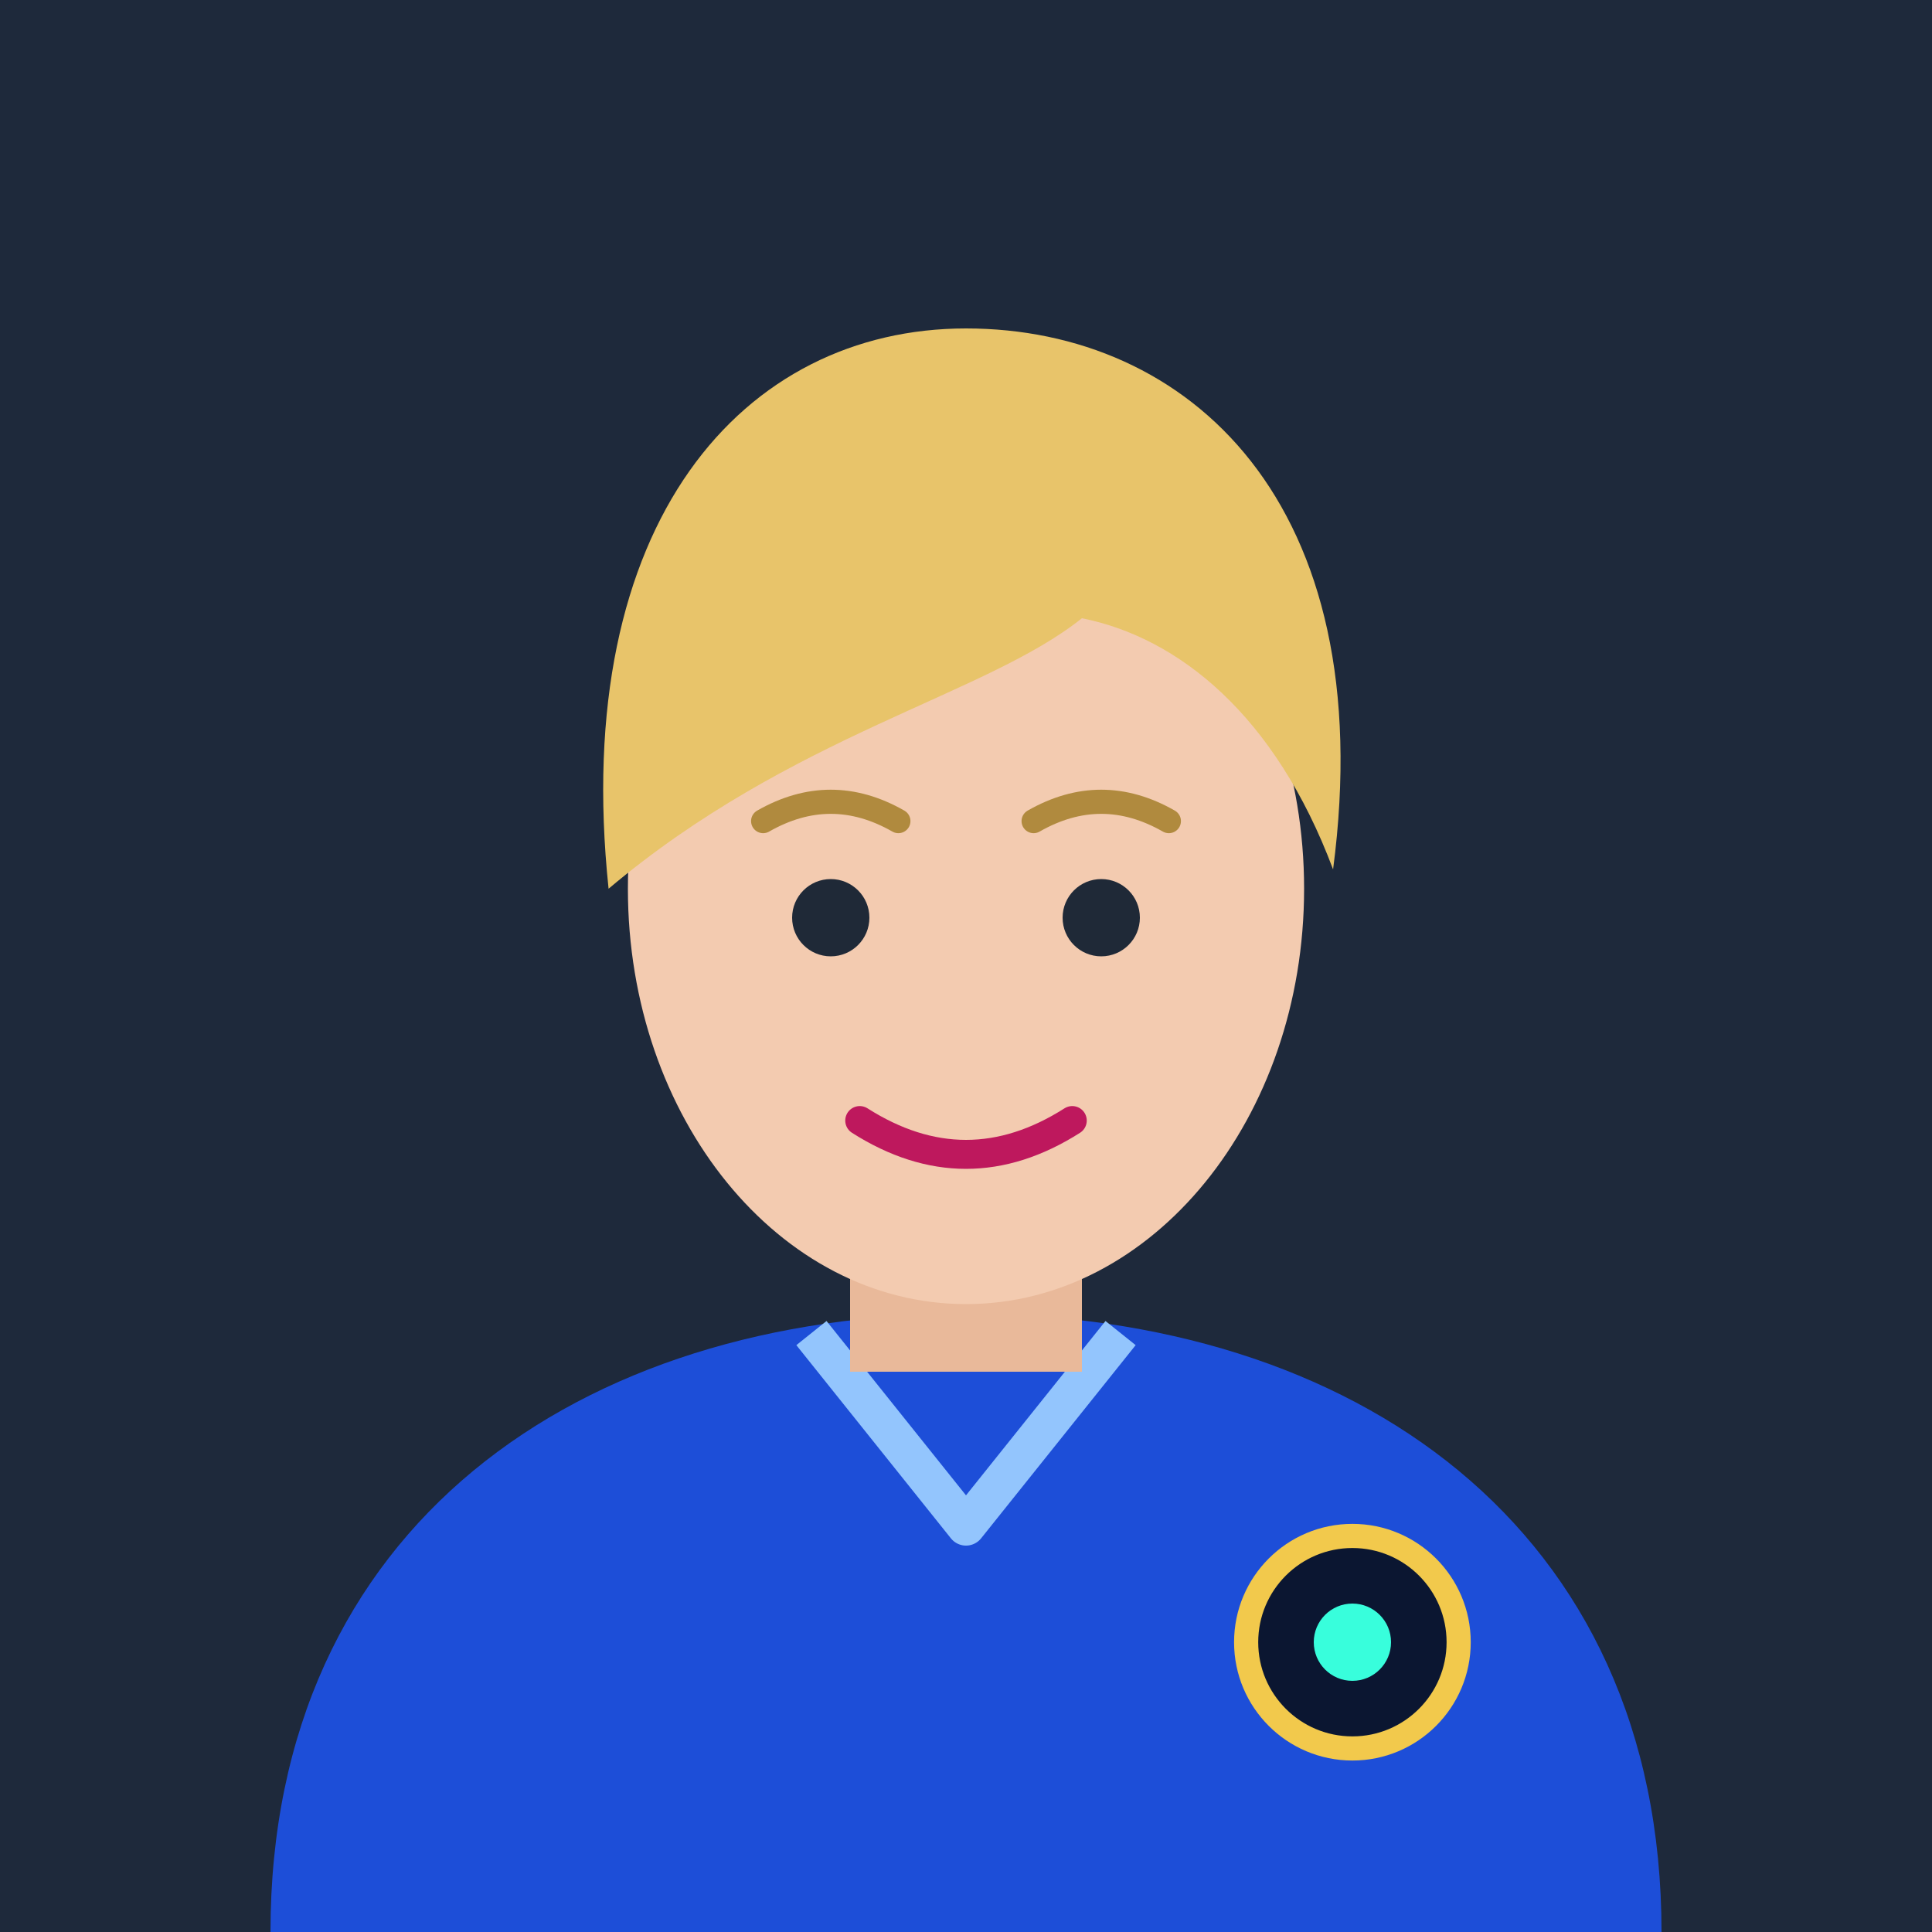
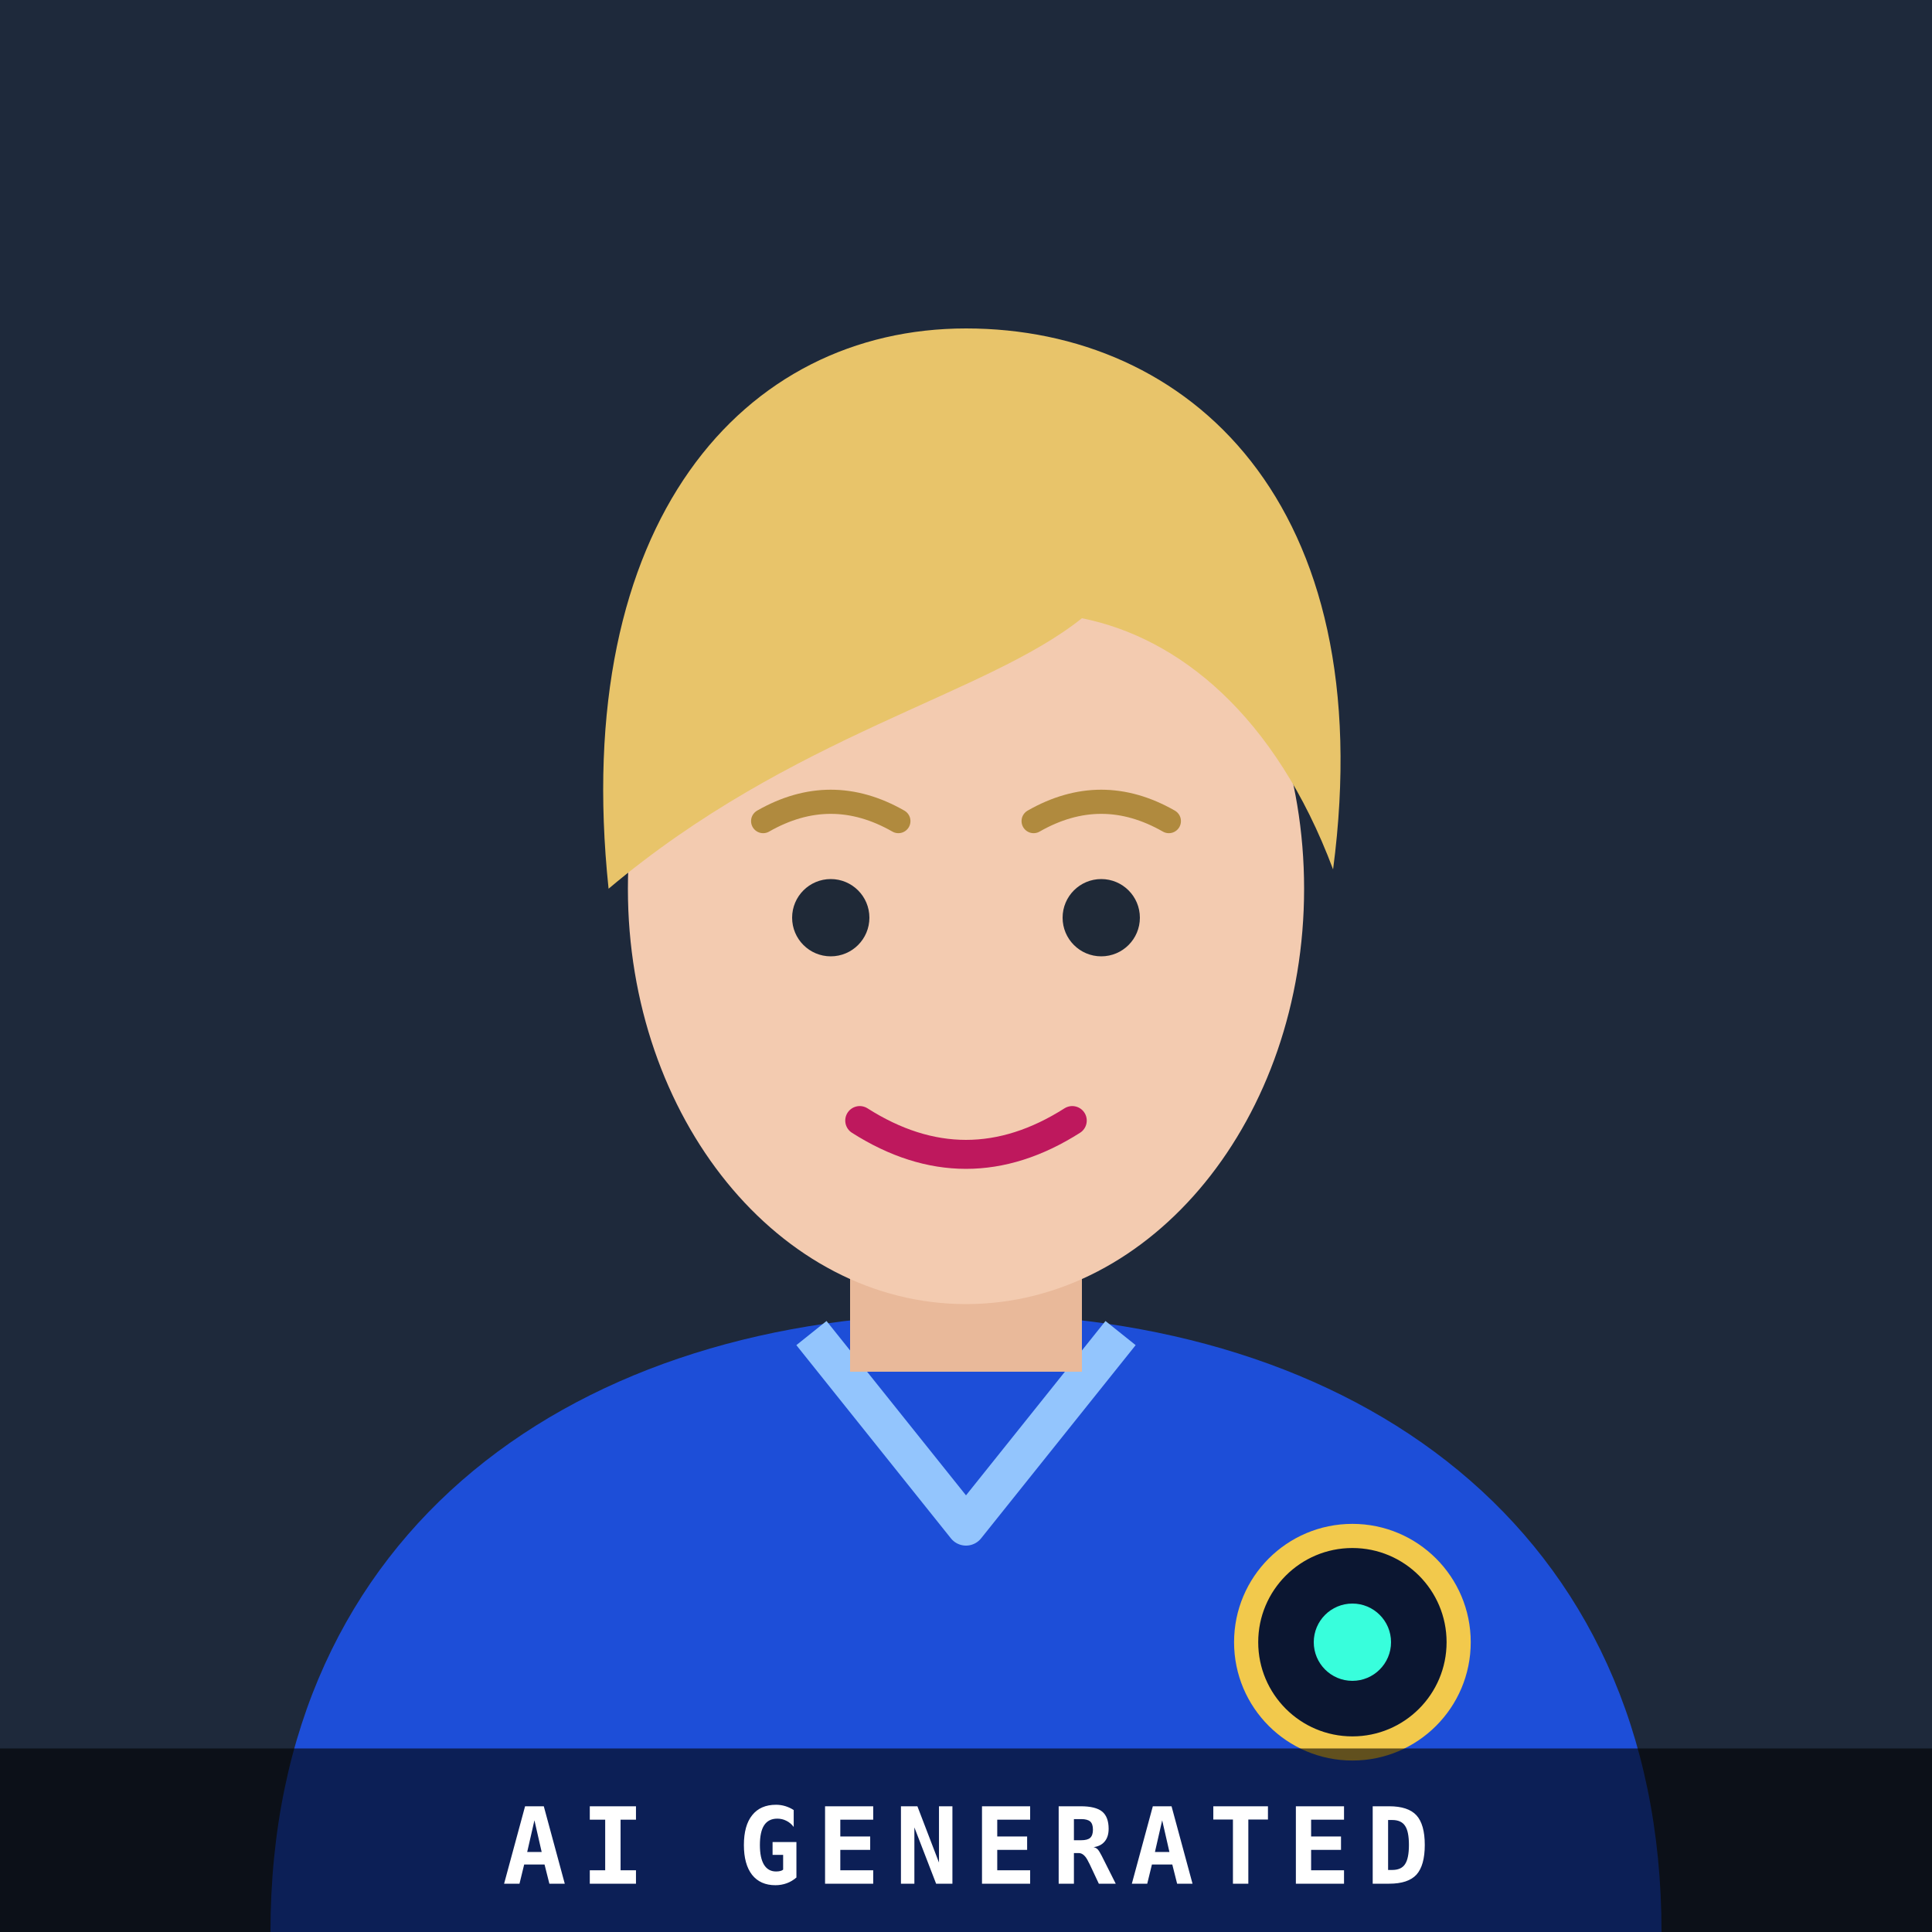
<svg xmlns="http://www.w3.org/2000/svg" viewBox="0 0 200 200">
  <rect width="200" height="200" fill="#1e293b" />
  <path d="M28 200c0-42 32-64 72-64s72 22 72 64z" fill="#1d4ed8" />
  <path d="M84 138l16 20 16-20" fill="none" stroke="#93c5fd" stroke-width="4" stroke-linejoin="round" />
  <circle cx="140" cy="170" r="11" fill="#0b1631" stroke="#f2c94c" stroke-width="2.5" />
  <circle cx="140" cy="170" r="4" fill="#38fedc" />
  <rect x="88" y="118" width="24" height="24" fill="#e9b99a" />
  <ellipse cx="100" cy="92" rx="35" ry="43" fill="#f3cbb0" />
  <path d="M63 92c-4-38 14-58 37-58s43 18 38 56c-6-16-16-24-26-26-10 8-30 12-49 28z" fill="#e8c46a" />
  <circle cx="86" cy="95" r="4" fill="#1f2937" />
  <circle cx="114" cy="95" r="4" fill="#1f2937" />
  <path d="M79 85q7-4 14 0M107 85q7-4 14 0" stroke="#b08a3e" stroke-width="2.5" fill="none" stroke-linecap="round" />
  <path d="M89 116q11 7 22 0" stroke="#be185d" stroke-width="3" fill="none" stroke-linecap="round" />
+   <rect x="0" y="181" width="200" height="19" fill="#000000" fill-opacity="0.6" />
+   <text x="100" y="195" text-anchor="middle" font-family="ui-monospace, Consolas, monospace" font-size="11" font-weight="700" letter-spacing="1.5" fill="#ffffff">AI GENERATED</text>
</svg>
